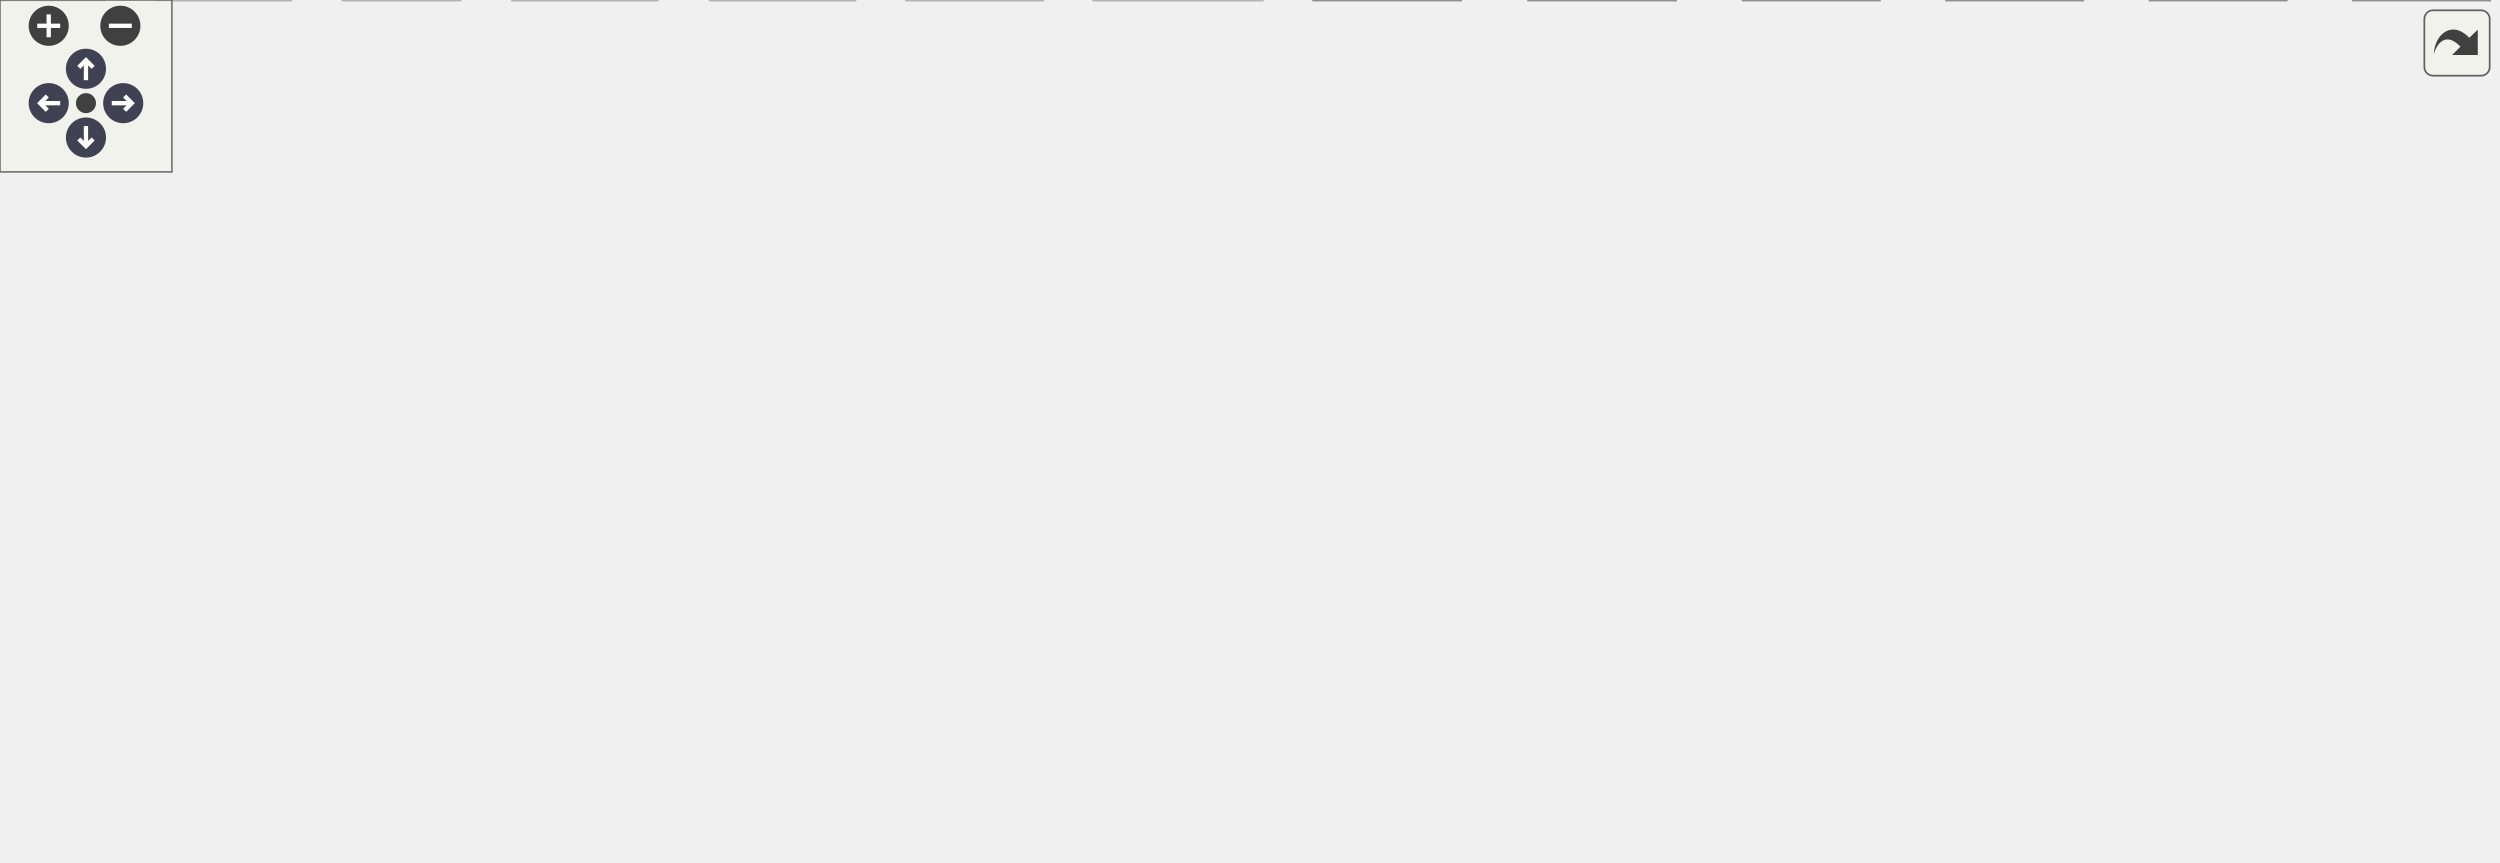
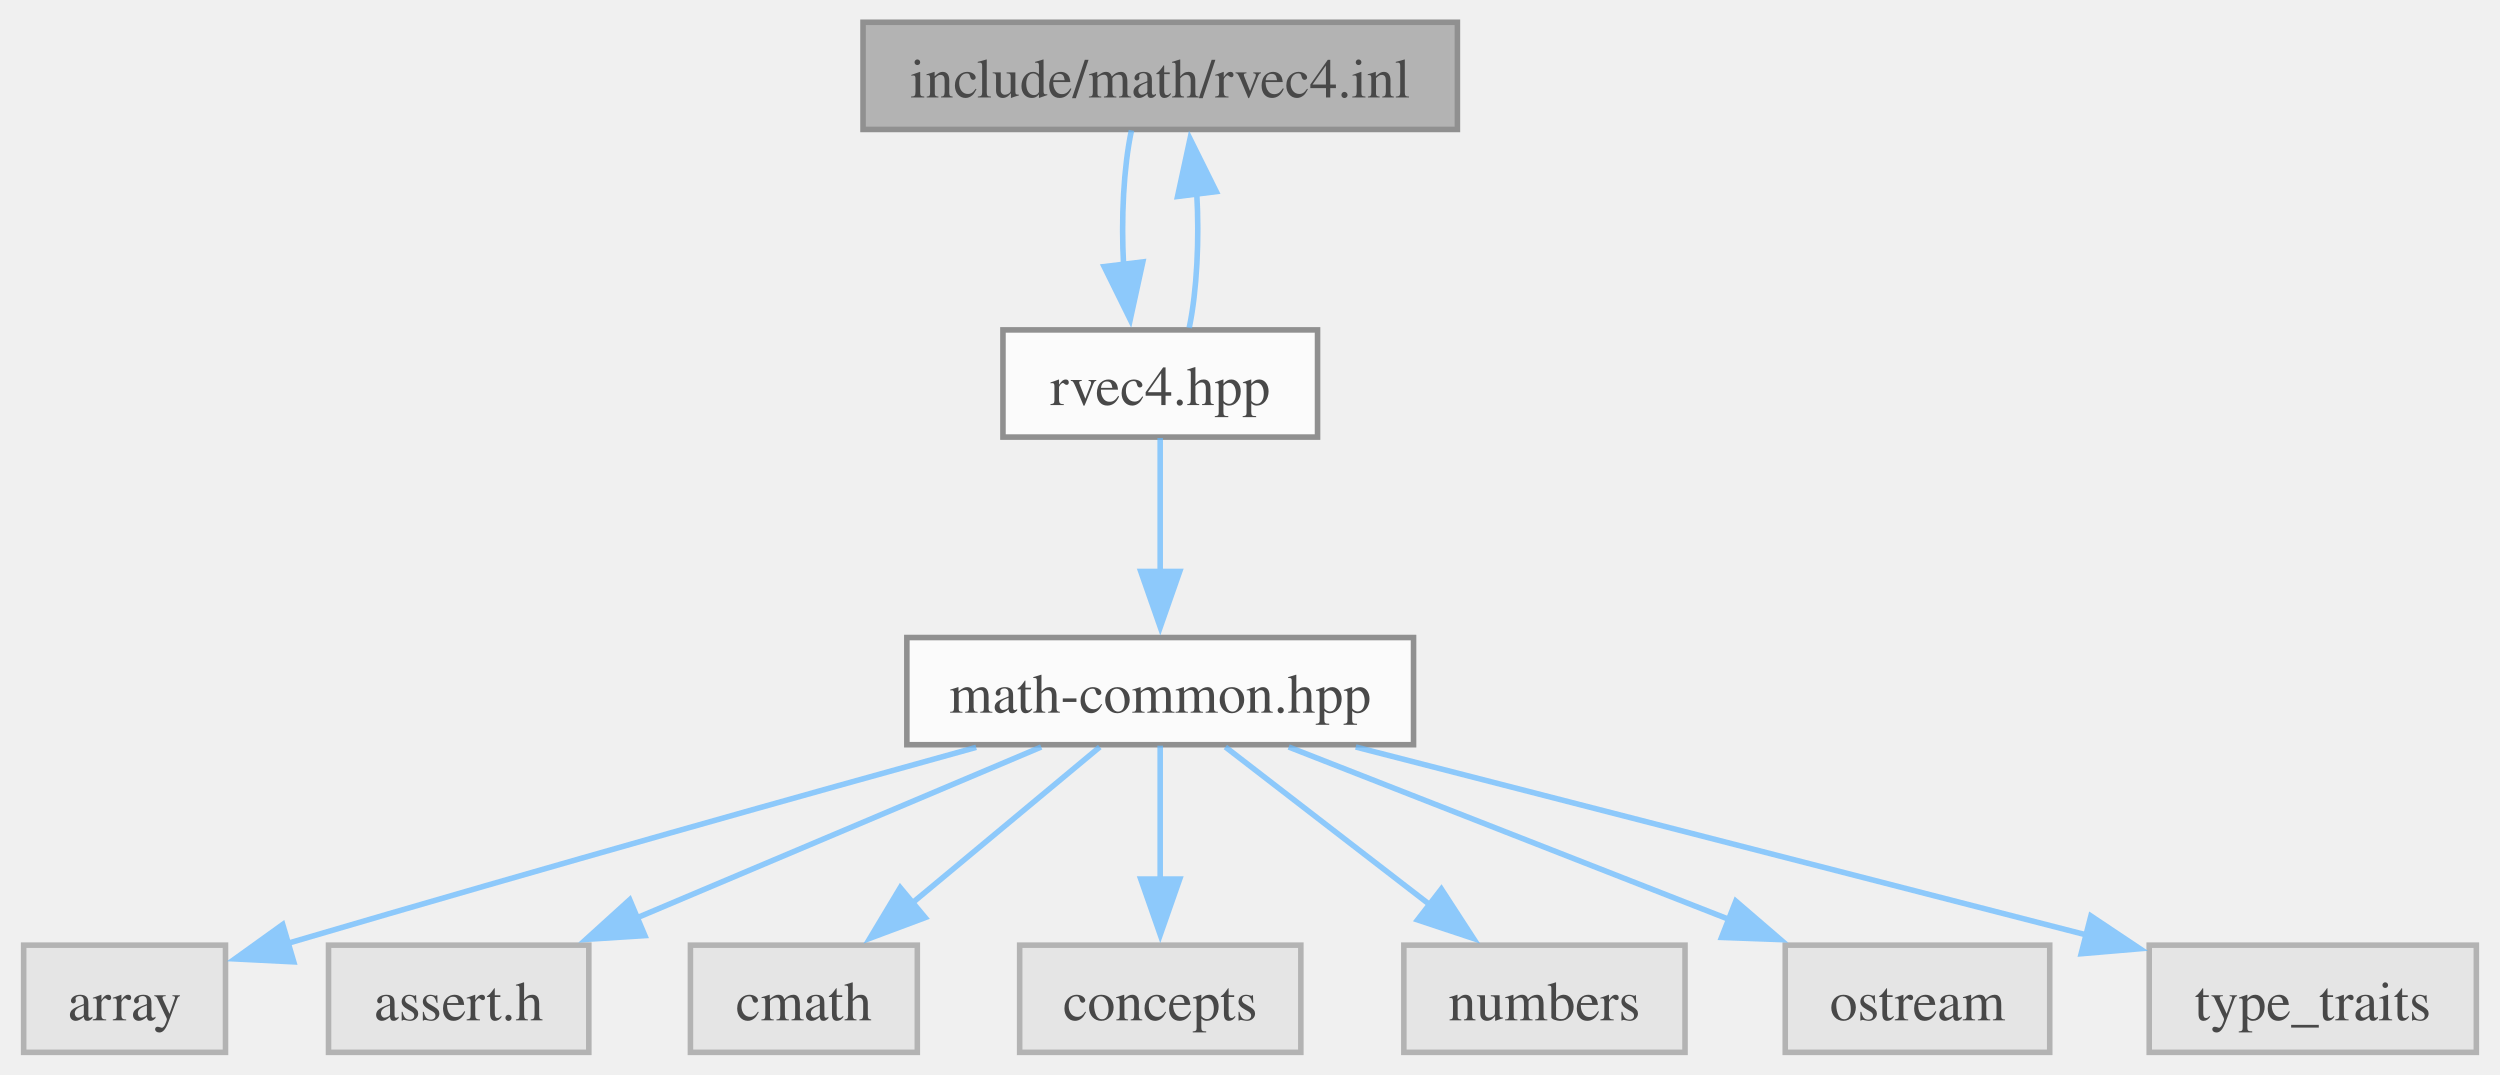
- <svg xmlns="http://www.w3.org/2000/svg" xmlns:xlink="http://www.w3.org/1999/xlink" id="main" version="1.1" xml:space="preserve">
-   <style type="text/css">
+ <svg xmlns="http://www.w3.org/2000/svg" xmlns:xlink="http://www.w3.org/1999/xlink" width="449pt" height="193pt" viewBox="0.00 0.00 448.50 193.00">
+   <svg id="main" version="1.1" xml:space="preserve">
+     <style type="text/css">
.node, .edge {opacity: 0.7;}
.node.selected, .edge.selected {opacity: 1;}
.edge:hover path { stroke: red; }
.edge:hover polygon { stroke: red; fill: red; }
</style>
-   <defs>
-     <circle id="rim" cx="0" cy="0" r="7" />
-     <circle id="rim2" cx="0" cy="0" r="3.5" />
-     <g id="zoomPlus">
-       <use xlink:href="#rim" fill="#404040">
-         <set attributeName="fill" to="#808080" begin="zoomplus.mouseover" end="zoomplus.mouseout" />
-       </use>
-       <path d="M-4,0h8M0,-4v8" fill="none" stroke="white" stroke-width="1.5" pointer-events="none" />
-     </g>
-     <g id="zoomMin">
-       <use xlink:href="#rim" fill="#404040">
-         <set attributeName="fill" to="#808080" begin="zoomminus.mouseover" end="zoomminus.mouseout" />
-       </use>
-       <path d="M-4,0h8" fill="none" stroke="white" stroke-width="1.5" pointer-events="none" />
-     </g>
-     <g id="arrowUp" transform="translate(30 24)">
-       <use xlink:href="#rim" />
-       <path pointer-events="none" fill="none" stroke="white" stroke-width="1.5" d="M0,-3.0v7 M-2.5,-0.5L0,-3.0L2.5,-0.5" />
-     </g>
-     <g id="arrowRight" transform="rotate(90) translate(36 -43)">
-       <use xlink:href="#rim" />
-       <path pointer-events="none" fill="none" stroke="white" stroke-width="1.5" d="M0,-3.0v7 M-2.5,-0.5L0,-3.0L2.5,-0.5" />
-     </g>
-     <g id="arrowDown" transform="rotate(180) translate(-30 -48)">
-       <use xlink:href="#rim" />
-       <path pointer-events="none" fill="none" stroke="white" stroke-width="1.5" d="M0,-3.0v7 M-2.5,-0.5L0,-3.0L2.5,-0.5" />
-     </g>
-     <g id="arrowLeft" transform="rotate(270) translate(-36 17)">
-       <use xlink:href="#rim" />
-       <path pointer-events="none" fill="none" stroke="white" stroke-width="1.5" d="M0,-3.0v7 M-2.5,-0.5L0,-3.0L2.5,-0.5" />
-     </g>
-     <g id="resetDef">
-       <use xlink:href="#rim2" fill="#404040">
-         <set attributeName="fill" to="#808080" begin="reset.mouseover" end="reset.mouseout" />
-       </use>
-     </g>
-   </defs>
-   <svg id="graph" class="graph">
-     <g id="viewport">
-       <g id="Node000001" class="node">
-         <g id="a_Node000001">
-           <a xlink:title=" ">
-             <polygon fill="#999999" stroke="#666666" points="685.5,-240.25 578.75,-240.25 578.75,-221 685.5,-221 685.5,-240.25" />
-             <text text-anchor="middle" x="632.12" y="-226.75" font-family="Times,serif" font-size="10.00">include/math/rvec4.inl</text>
-           </a>
+     <svg id="graph" class="graph">
+       <g id="graph0" class="graph" transform="scale(1 1) rotate(0) translate(4 189)">
+         <g id="Node000001" class="node">
+           <g id="a_Node000001">
+             <a xlink:title=" ">
+               <polygon fill="#999999" stroke="#666666" points="257.5,-185 150.75,-185 150.75,-165.75 257.5,-165.75 257.5,-185" />
+               <text text-anchor="middle" x="204.12" y="-171.5" font-family="Times,serif" font-size="10.00">include/math/rvec4.inl</text>
+             </a>
+           </g>
+         </g>
+         <g id="Node000002" class="node">
+           <g id="a_Node000002">
+             <a xlink:href="../../d2/d88/rvec4_8hpp.html" target="_top" xlink:title="Defines a 4-dimensional reference vector struct.">
+               <polygon fill="white" stroke="#666666" points="232.38,-129.75 175.88,-129.75 175.88,-110.5 232.38,-110.5 232.38,-129.75" />
+               <text text-anchor="middle" x="204.12" y="-116.25" font-family="Times,serif" font-size="10.00">rvec4.hpp</text>
+             </a>
+           </g>
+         </g>
+         <g id="edge1_Node000001_Node000002" class="edge">
+           <g id="a_edge1_Node000001_Node000002">
+             <a xlink:title=" ">
+               <path fill="none" stroke="#63b8ff" d="M198.96,-165.58C197.55,-158.99 197.08,-149.71 197.55,-141.32" />
+               <polygon fill="#63b8ff" stroke="#63b8ff" points="201,-141.96 198.74,-131.61 194.05,-141.12 201,-141.96" />
+             </a>
+           </g>
+         </g>
+         <g id="edge10_Node000002_Node000001" class="edge">
+           <g id="a_edge10_Node000002_Node000001">
+             <a xlink:title=" ">
+               <path fill="none" stroke="#63b8ff" d="M209.33,-130.11C210.72,-136.75 211.17,-146.05 210.68,-154.42" />
+               <polygon fill="#63b8ff" stroke="#63b8ff" points="207.24,-153.72 209.48,-164.08 214.19,-154.59 207.24,-153.72" />
+             </a>
+           </g>
+         </g>
+         <g id="Node000003" class="node">
+           <g id="a_Node000003">
+             <a xlink:href="../../d8/d24/math-common_8hpp.html" target="_top" xlink:title=" ">
+               <polygon fill="white" stroke="#666666" points="249.62,-74.5 158.62,-74.5 158.62,-55.25 249.62,-55.25 249.62,-74.5" />
+               <text text-anchor="middle" x="204.12" y="-61" font-family="Times,serif" font-size="10.00">math-common.hpp</text>
+             </a>
+           </g>
+         </g>
+         <g id="edge2_Node000002_Node000003" class="edge">
+           <g id="a_edge2_Node000002_Node000003">
+             <a xlink:title=" ">
+               <path fill="none" stroke="#63b8ff" d="M204.12,-110.33C204.12,-103.82 204.12,-94.67 204.12,-86.37" />
+               <polygon fill="#63b8ff" stroke="#63b8ff" points="207.63,-86.37 204.13,-76.37 200.63,-86.37 207.63,-86.37" />
+             </a>
+           </g>
+         </g>
+         <g id="Node000004" class="node">
+           <g id="a_Node000004">
+             <a xlink:title=" ">
+               <polygon fill="#e0e0e0" stroke="#999999" points="36.25,-19.25 0,-19.25 0,0 36.25,0 36.25,-19.25" />
+               <text text-anchor="middle" x="18.12" y="-5.75" font-family="Times,serif" font-size="10.00">array</text>
+             </a>
+           </g>
+         </g>
+         <g id="edge3_Node000003_Node000004" class="edge">
+           <g id="a_edge3_Node000003_Node000004">
+             <a xlink:title=" ">
+               <path fill="none" stroke="#63b8ff" d="M171.07,-54.78C141.25,-46.53 95.92,-33.84 47.24,-19.52" />
+               <polygon fill="#63b8ff" stroke="#63b8ff" points="48.51,-16.25 37.93,-16.78 46.53,-22.96 48.51,-16.25" />
+             </a>
+           </g>
+         </g>
+         <g id="Node000005" class="node">
+           <g id="a_Node000005">
+             <a xlink:title=" ">
+               <polygon fill="#e0e0e0" stroke="#999999" points="101.5,-19.25 54.75,-19.25 54.75,0 101.5,0 101.5,-19.25" />
+               <text text-anchor="middle" x="78.12" y="-5.75" font-family="Times,serif" font-size="10.00">assert.h</text>
+             </a>
+           </g>
+         </g>
+         <g id="edge4_Node000003_Node000005" class="edge">
+           <g id="a_edge4_Node000003_Node000005">
+             <a xlink:title=" ">
+               <path fill="none" stroke="#63b8ff" d="M182.75,-54.84C162.84,-46.43 132.89,-33.77 110.12,-24.15" />
+               <polygon fill="#63b8ff" stroke="#63b8ff" points="111.57,-20.96 101,-20.29 108.85,-27.41 111.57,-20.96" />
+             </a>
+           </g>
+         </g>
+         <g id="Node000006" class="node">
+           <g id="a_Node000006">
+             <a xlink:title=" ">
+               <polygon fill="#e0e0e0" stroke="#999999" points="160.5,-19.25 119.75,-19.25 119.75,0 160.5,0 160.5,-19.25" />
+               <text text-anchor="middle" x="140.12" y="-5.75" font-family="Times,serif" font-size="10.00">cmath</text>
+             </a>
+           </g>
+         </g>
+         <g id="edge5_Node000003_Node000006" class="edge">
+           <g id="a_edge5_Node000003_Node000006">
+             <a xlink:title=" ">
+               <path fill="none" stroke="#63b8ff" d="M193.27,-54.84C184.02,-47.15 170.5,-35.9 159.42,-26.68" />
+               <polygon fill="#63b8ff" stroke="#63b8ff" points="161.91,-24.2 151.98,-20.49 157.43,-29.58 161.91,-24.2" />
+             </a>
+           </g>
+         </g>
+         <g id="Node000007" class="node">
+           <g id="a_Node000007">
+             <a xlink:title=" ">
+               <polygon fill="#e0e0e0" stroke="#999999" points="229.38,-19.25 178.88,-19.25 178.88,0 229.38,0 229.38,-19.25" />
+               <text text-anchor="middle" x="204.12" y="-5.75" font-family="Times,serif" font-size="10.00">concepts</text>
+             </a>
+           </g>
+         </g>
+         <g id="edge6_Node000003_Node000007" class="edge">
+           <g id="a_edge6_Node000003_Node000007">
+             <a xlink:title=" ">
+               <path fill="none" stroke="#63b8ff" d="M204.12,-55.08C204.12,-48.57 204.12,-39.42 204.12,-31.12" />
+               <polygon fill="#63b8ff" stroke="#63b8ff" points="207.63,-31.12 204.13,-21.12 200.63,-31.12 207.63,-31.12" />
+             </a>
+           </g>
+         </g>
+         <g id="Node000008" class="node">
+           <g id="a_Node000008">
+             <a xlink:title=" ">
+               <polygon fill="#e0e0e0" stroke="#999999" points="298.38,-19.25 247.88,-19.25 247.88,0 298.38,0 298.38,-19.25" />
+               <text text-anchor="middle" x="273.12" y="-5.75" font-family="Times,serif" font-size="10.00">numbers</text>
+             </a>
+           </g>
+         </g>
+         <g id="edge7_Node000003_Node000008" class="edge">
+           <g id="a_edge7_Node000003_Node000008">
+             <a xlink:title=" ">
+               <path fill="none" stroke="#63b8ff" d="M215.83,-54.84C225.9,-47.07 240.67,-35.67 252.69,-26.4" />
+               <polygon fill="#63b8ff" stroke="#63b8ff" points="254.62,-29.33 260.39,-20.45 250.34,-23.79 254.62,-29.33" />
+             </a>
+           </g>
+         </g>
+         <g id="Node000009" class="node">
+           <g id="a_Node000009">
+             <a xlink:title=" ">
+               <polygon fill="#e0e0e0" stroke="#999999" points="363.88,-19.25 316.38,-19.25 316.38,0 363.88,0 363.88,-19.25" />
+               <text text-anchor="middle" x="340.12" y="-5.75" font-family="Times,serif" font-size="10.00">ostream</text>
+             </a>
+           </g>
+         </g>
+         <g id="edge8_Node000003_Node000009" class="edge">
+           <g id="a_edge8_Node000003_Node000009">
+             <a xlink:title=" ">
+               <path fill="none" stroke="#63b8ff" d="M227.2,-54.84C248.88,-46.35 281.61,-33.54 306.25,-23.89" />
+               <polygon fill="#63b8ff" stroke="#63b8ff" points="307.5,-27.16 315.53,-20.25 304.94,-20.64 307.5,-27.16" />
+             </a>
+           </g>
+         </g>
+         <g id="Node000010" class="node">
+           <g id="a_Node000010">
+             <a xlink:title=" ">
+               <polygon fill="#e0e0e0" stroke="#999999" points="440.5,-19.25 381.75,-19.25 381.75,0 440.5,0 440.5,-19.25" />
+               <text text-anchor="middle" x="411.12" y="-5.75" font-family="Times,serif" font-size="10.00">type_traits</text>
+             </a>
+           </g>
+         </g>
+         <g id="edge9_Node000003_Node000010" class="edge">
+           <g id="a_edge9_Node000003_Node000010">
+             <a xlink:title=" ">
+               <path fill="none" stroke="#63b8ff" d="M239.24,-54.84C275.67,-45.47 332.56,-30.84 370.8,-21" />
+               <polygon fill="#63b8ff" stroke="#63b8ff" points="371.27,-24.49 380.08,-18.61 369.53,-17.71 371.27,-24.49" />
+             </a>
+           </g>
        </g>
      </g>
-       <g id="Node000002" class="node">
-         <g id="a_Node000002">
-           <a xlink:href="../../d2/d88/rvec4_8hpp.html" target="_top" xlink:title="Defines a 4-dimensional reference vector struct.">
-             <polygon fill="white" stroke="#666666" points="660.38,-185 603.88,-185 603.88,-165.75 660.38,-165.75 660.38,-185" />
-             <text text-anchor="middle" x="632.12" y="-171.5" font-family="Times,serif" font-size="10.00">rvec4.hpp</text>
-           </a>
-         </g>
-       </g>
-       <g id="edge1_Node000001_Node000002" class="edge">
-         <g id="a_edge1_Node000001_Node000002">
-           <a xlink:title=" ">
-             <path fill="none" stroke="#63b8ff" d="M626.96,-220.83C625.55,-214.24 625.08,-204.96 625.55,-196.57" />
-             <polygon fill="#63b8ff" stroke="#63b8ff" points="629,-197.21 626.74,-186.86 622.05,-196.37 629,-197.21" />
-           </a>
-         </g>
-       </g>
-       <g id="edge36_Node000002_Node000001" class="edge">
-         <g id="a_edge36_Node000002_Node000001">
-           <a xlink:title=" ">
-             <path fill="none" stroke="#63b8ff" d="M637.33,-185.36C638.72,-192 639.17,-201.3 638.68,-209.67" />
-             <polygon fill="#63b8ff" stroke="#63b8ff" points="635.24,-208.97 637.48,-219.33 642.19,-209.84 635.24,-208.97" />
-           </a>
-         </g>
-       </g>
-       <g id="Node000003" class="node">
-         <g id="a_Node000003">
-           <a xlink:href="../../d7/d7c/vec_8hpp.html" target="_top" xlink:title=" ">
-             <polygon fill="white" stroke="#666666" points="655.88,-129.75 608.38,-129.75 608.38,-110.5 655.88,-110.5 655.88,-129.75" />
-             <text text-anchor="middle" x="632.12" y="-116.25" font-family="Times,serif" font-size="10.00">vec.hpp</text>
-           </a>
-         </g>
-       </g>
-       <g id="edge2_Node000002_Node000003" class="edge">
-         <g id="a_edge2_Node000002_Node000003">
-           <a xlink:title=" ">
-             <path fill="none" stroke="#63b8ff" d="M626.96,-165.58C625.55,-158.99 625.08,-149.71 625.55,-141.32" />
-             <polygon fill="#63b8ff" stroke="#63b8ff" points="629,-141.96 626.74,-131.61 622.05,-141.12 629,-141.96" />
-           </a>
-         </g>
-       </g>
-       <g id="edge19_Node000003_Node000002" class="edge">
-         <g id="a_edge19_Node000003_Node000002">
-           <a xlink:title=" ">
-             <path fill="none" stroke="#63b8ff" d="M637.33,-130.11C638.72,-136.75 639.17,-146.05 638.68,-154.42" />
-             <polygon fill="#63b8ff" stroke="#63b8ff" points="635.24,-153.72 637.48,-164.08 642.19,-154.59 635.24,-153.72" />
-           </a>
-         </g>
-       </g>
-       <g id="Node000004" class="node">
-         <g id="a_Node000004">
-           <a xlink:href="../../d8/d24/math-common_8hpp.html" target="_top" xlink:title=" ">
-             <polygon fill="white" stroke="#666666" points="284.62,-74.5 193.62,-74.5 193.62,-55.25 284.62,-55.25 284.62,-74.5" />
-             <text text-anchor="middle" x="239.12" y="-61" font-family="Times,serif" font-size="10.00">math-common.hpp</text>
-           </a>
-         </g>
-       </g>
-       <g id="edge3_Node000003_Node000004" class="edge">
-         <g id="a_edge3_Node000003_Node000004">
-           <a xlink:title=" ">
-             <path fill="none" stroke="#63b8ff" d="M608.13,-115.87C546.97,-107.59 383.88,-85.49 296.42,-73.64" />
-             <polygon fill="#63b8ff" stroke="#63b8ff" points="296.99,-70.18 286.61,-72.31 296.05,-77.12 296.99,-70.18" />
-           </a>
-         </g>
-       </g>
-       <g id="Node000012" class="node">
-         <g id="a_Node000012">
-           <a xlink:href="../../d4/d44/rvec2_8hpp.html" target="_top" xlink:title="Definitions for the rvec&lt;2, T&gt; specialized template representing 2D vectors with reference-like seman...">
-             <polygon fill="white" stroke="#666666" points="512.38,-74.5 455.88,-74.5 455.88,-55.25 512.38,-55.25 512.38,-74.5" />
-             <text text-anchor="middle" x="484.12" y="-61" font-family="Times,serif" font-size="10.00">rvec2.hpp</text>
-           </a>
-         </g>
-       </g>
-       <g id="edge11_Node000003_Node000012" class="edge">
-         <g id="a_edge11_Node000003_Node000012">
-           <a xlink:title=" ">
-             <path fill="none" stroke="#63b8ff" d="M608.05,-112.16C582.56,-103.79 542.59,-89.55 514.88,-79.07" />
-             <polygon fill="#63b8ff" stroke="#63b8ff" points="516.2,-75.83 505.61,-75.52 513.69,-82.36 516.2,-75.83" />
-           </a>
-         </g>
-       </g>
-       <g id="Node000014" class="node">
-         <g id="a_Node000014">
-           <a xlink:href="../../d9/dc3/rvec3_8hpp.html" target="_top" xlink:title="Provides the implementation of a 3D reference vector.">
-             <polygon fill="white" stroke="#666666" points="587.38,-74.5 530.88,-74.5 530.88,-55.25 587.38,-55.25 587.38,-74.5" />
-             <text text-anchor="middle" x="559.12" y="-61" font-family="Times,serif" font-size="10.00">rvec3.hpp</text>
-           </a>
-         </g>
-       </g>
-       <g id="edge15_Node000003_Node000014" class="edge">
-         <g id="a_edge15_Node000003_Node000014">
-           <a xlink:title=" ">
-             <path fill="none" stroke="#63b8ff" d="M614.52,-110.09C602.37,-102.4 586.61,-91.15 574.88,-81.93" />
-             <polygon fill="#63b8ff" stroke="#63b8ff" points="577.26,-79.36 567.31,-75.73 572.83,-84.77 577.26,-79.36" />
-           </a>
-         </g>
-       </g>
-       <g id="Node000016" class="node">
-         <g id="a_Node000016">
-           <a xlink:href="../../dd/d91/vec2_8hpp.html" target="_top" xlink:title="Defines a 2D vector and provides its operations.">
-             <polygon fill="white" stroke="#666666" points="658.5,-74.5 605.75,-74.5 605.75,-55.25 658.5,-55.25 658.5,-74.5" />
-             <text text-anchor="middle" x="632.12" y="-61" font-family="Times,serif" font-size="10.00">vec2.hpp</text>
-           </a>
-         </g>
-       </g>
-       <g id="edge20_Node000003_Node000016" class="edge">
-         <g id="a_edge20_Node000003_Node000016">
-           <a xlink:title=" ">
-             <path fill="none" stroke="#63b8ff" d="M626.96,-110.33C625.55,-103.74 625.08,-94.46 625.55,-86.07" />
-             <polygon fill="#63b8ff" stroke="#63b8ff" points="629,-86.71 626.74,-76.36 622.05,-85.87 629,-86.71" />
-           </a>
-         </g>
-       </g>
-       <g id="Node000018" class="node">
-         <g id="a_Node000018">
-           <a xlink:href="../../d9/dcd/vec3_8hpp.html" target="_top" xlink:title="Header file for the 3D vector definition.">
-             <polygon fill="white" stroke="#666666" points="729.5,-74.5 676.75,-74.5 676.75,-55.25 729.5,-55.25 729.5,-74.5" />
-             <text text-anchor="middle" x="703.12" y="-61" font-family="Times,serif" font-size="10.00">vec3.hpp</text>
-           </a>
-         </g>
-       </g>
-       <g id="edge24_Node000003_Node000018" class="edge">
-         <g id="a_edge24_Node000003_Node000018">
-           <a xlink:title=" ">
-             <path fill="none" stroke="#63b8ff" d="M638.95,-110.09C647.82,-102.21 662.96,-90.61 676.41,-81.27" />
-             <polygon fill="#63b8ff" stroke="#63b8ff" points="678.2,-84.29 684.54,-75.8 674.29,-78.48 678.2,-84.29" />
-           </a>
-         </g>
-       </g>
-       <g id="Node000020" class="node">
-         <g id="a_Node000020">
-           <a xlink:href="../../dd/dc5/vec4_8hpp.html" target="_top" xlink:title="Contains the definition of the vec&lt;4, T&gt; structure.">
-             <polygon fill="white" stroke="#666666" points="800.5,-74.5 747.75,-74.5 747.75,-55.25 800.5,-55.25 800.5,-74.5" />
-             <text text-anchor="middle" x="774.12" y="-61" font-family="Times,serif" font-size="10.00">vec4.hpp</text>
-           </a>
-         </g>
-       </g>
-       <g id="edge28_Node000003_Node000020" class="edge">
-         <g id="a_edge28_Node000003_Node000020">
-           <a xlink:title=" ">
-             <path fill="none" stroke="#63b8ff" d="M651,-110.09C672.92,-101.17 709.25,-87.49 736.86,-77.7" />
-             <polygon fill="#63b8ff" stroke="#63b8ff" points="738,-81.01 746.29,-74.41 735.69,-74.4 738,-81.01" />
-           </a>
-         </g>
-       </g>
-       <g id="Node000022" class="node">
-         <g id="a_Node000022">
-           <a xlink:href="../../d4/d02/vecn_8hpp.html" target="_top" xlink:title="Contains the definition of the generic vec&lt;L, T&gt; structure.">
-             <polygon fill="white" stroke="#666666" points="871.5,-74.5 818.75,-74.5 818.75,-55.25 871.5,-55.25 871.5,-74.5" />
-             <text text-anchor="middle" x="845.12" y="-61" font-family="Times,serif" font-size="10.00">vecn.hpp</text>
-           </a>
-         </g>
-       </g>
-       <g id="edge32_Node000003_Node000022" class="edge">
-         <g id="a_edge32_Node000003_Node000022">
-           <a xlink:title=" ">
-             <path fill="none" stroke="#63b8ff" d="M656.06,-111.94C692.93,-102.09 763.49,-84.43 807.29,-74.08" />
-             <polygon fill="#63b8ff" stroke="#63b8ff" points="807.93,-77.52 816.87,-71.83 806.33,-70.7 807.93,-77.52" />
-           </a>
-         </g>
-       </g>
-       <g id="Node000005" class="node">
-         <g id="a_Node000005">
-           <a xlink:title=" ">
-             <polygon fill="#e0e0e0" stroke="#999999" points="36.25,-19.25 0,-19.25 0,0 36.25,0 36.25,-19.25" />
-             <text text-anchor="middle" x="18.12" y="-5.75" font-family="Times,serif" font-size="10.00">array</text>
-           </a>
-         </g>
-       </g>
-       <g id="edge4_Node000004_Node000005" class="edge">
-         <g id="a_edge4_Node000004_Node000005">
-           <a xlink:title=" ">
-             <path fill="none" stroke="#63b8ff" d="M195.98,-54.83C159.1,-46.88 104.39,-34.62 47.72,-19.52" />
-             <polygon fill="#63b8ff" stroke="#63b8ff" points="48.77,-16.18 38.21,-16.96 46.96,-22.94 48.77,-16.18" />
-           </a>
-         </g>
-       </g>
-       <g id="Node000006" class="node">
-         <g id="a_Node000006">
-           <a xlink:title=" ">
-             <polygon fill="#e0e0e0" stroke="#999999" points="101.5,-19.25 54.75,-19.25 54.75,0 101.5,0 101.5,-19.25" />
-             <text text-anchor="middle" x="78.12" y="-5.75" font-family="Times,serif" font-size="10.00">assert.h</text>
-           </a>
-         </g>
-       </g>
-       <g id="edge5_Node000004_Node000006" class="edge">
-         <g id="a_edge5_Node000004_Node000006">
-           <a xlink:title=" ">
-             <path fill="none" stroke="#63b8ff" d="M211.81,-54.84C184.45,-45.79 142.24,-31.83 112.58,-22.02" />
-             <polygon fill="#63b8ff" stroke="#63b8ff" points="113.92,-18.78 103.33,-18.96 111.72,-25.42 113.92,-18.78" />
-           </a>
-         </g>
-       </g>
-       <g id="Node000007" class="node">
-         <g id="a_Node000007">
-           <a xlink:title=" ">
-             <polygon fill="#e0e0e0" stroke="#999999" points="160.5,-19.25 119.75,-19.25 119.75,0 160.5,0 160.5,-19.25" />
-             <text text-anchor="middle" x="140.12" y="-5.75" font-family="Times,serif" font-size="10.00">cmath</text>
-           </a>
-         </g>
-       </g>
-       <g id="edge6_Node000004_Node000007" class="edge">
-         <g id="a_edge6_Node000004_Node000007">
-           <a xlink:title=" ">
-             <path fill="none" stroke="#63b8ff" d="M222.33,-54.84C207.11,-46.66 184.43,-34.46 166.74,-24.94" />
-             <polygon fill="#63b8ff" stroke="#63b8ff" points="168.8,-22.07 158.33,-20.42 165.48,-28.24 168.8,-22.07" />
-           </a>
-         </g>
-       </g>
-       <g id="Node000008" class="node">
-         <g id="a_Node000008">
-           <a xlink:title=" ">
-             <polygon fill="#e0e0e0" stroke="#999999" points="229.38,-19.25 178.88,-19.25 178.88,0 229.38,0 229.38,-19.25" />
-             <text text-anchor="middle" x="204.12" y="-5.75" font-family="Times,serif" font-size="10.00">concepts</text>
-           </a>
-         </g>
-       </g>
-       <g id="edge7_Node000004_Node000008" class="edge">
-         <g id="a_edge7_Node000004_Node000008">
-           <a xlink:title=" ">
-             <path fill="none" stroke="#63b8ff" d="M233.35,-55.08C228.71,-48.03 222.05,-37.9 216.26,-29.08" />
-             <polygon fill="#63b8ff" stroke="#63b8ff" points="219.28,-27.31 210.86,-20.87 213.43,-31.15 219.28,-27.31" />
-           </a>
-         </g>
-       </g>
-       <g id="Node000009" class="node">
-         <g id="a_Node000009">
-           <a xlink:title=" ">
-             <polygon fill="#e0e0e0" stroke="#999999" points="298.38,-19.25 247.88,-19.25 247.88,0 298.38,0 298.38,-19.25" />
-             <text text-anchor="middle" x="273.12" y="-5.75" font-family="Times,serif" font-size="10.00">numbers</text>
-           </a>
-         </g>
-       </g>
-       <g id="edge8_Node000004_Node000009" class="edge">
-         <g id="a_edge8_Node000004_Node000009">
-           <a xlink:title=" ">
-             <path fill="none" stroke="#63b8ff" d="M244.74,-55.08C249.24,-48.03 255.71,-37.9 261.34,-29.08" />
-             <polygon fill="#63b8ff" stroke="#63b8ff" points="264.14,-31.2 266.57,-20.88 258.24,-27.43 264.14,-31.2" />
-           </a>
-         </g>
-       </g>
-       <g id="Node000010" class="node">
-         <g id="a_Node000010">
-           <a xlink:title=" ">
-             <polygon fill="#e0e0e0" stroke="#999999" points="363.88,-19.25 316.38,-19.25 316.38,0 363.88,0 363.88,-19.25" />
-             <text text-anchor="middle" x="340.12" y="-5.75" font-family="Times,serif" font-size="10.00">ostream</text>
-           </a>
-         </g>
-       </g>
-       <g id="edge9_Node000004_Node000010" class="edge">
-         <g id="a_edge9_Node000004_Node000010">
-           <a xlink:title=" ">
-             <path fill="none" stroke="#63b8ff" d="M256.26,-54.84C271.78,-46.66 294.93,-34.46 312.97,-24.94" />
-             <polygon fill="#63b8ff" stroke="#63b8ff" points="314.36,-28.17 321.57,-20.41 311.09,-21.98 314.36,-28.17" />
-           </a>
-         </g>
-       </g>
-       <g id="Node000011" class="node">
-         <g id="a_Node000011">
-           <a xlink:title=" ">
-             <polygon fill="#e0e0e0" stroke="#999999" points="440.5,-19.25 381.75,-19.25 381.75,0 440.5,0 440.5,-19.25" />
-             <text text-anchor="middle" x="411.12" y="-5.75" font-family="Times,serif" font-size="10.00">type_traits</text>
-           </a>
-         </g>
-       </g>
-       <g id="edge10_Node000004_Node000011" class="edge">
-         <g id="a_edge10_Node000004_Node000011">
-           <a xlink:title=" ">
-             <path fill="none" stroke="#63b8ff" d="M268.3,-54.84C296.6,-46.08 339.74,-32.73 371.21,-22.98" />
-             <polygon fill="#63b8ff" stroke="#63b8ff" points="371.84,-26.45 380.36,-20.15 369.77,-19.76 371.84,-26.45" />
-           </a>
-         </g>
-       </g>
-       <g id="edge12_Node000012_Node000003" class="edge">
-         <g id="a_edge12_Node000012_Node000003">
-           <a xlink:title=" ">
-             <path fill="none" stroke="#63b8ff" d="M512.74,-74.34C538.38,-82.88 575.64,-96.19 601.78,-106.08" />
-             <polygon fill="#63b8ff" stroke="#63b8ff" points="600.23,-109.24 610.82,-109.55 602.74,-102.7 600.23,-109.24" />
-           </a>
-         </g>
-       </g>
-       <g id="Node000013" class="node">
-         <g id="a_Node000013">
-           <a xlink:href="../../dd/d72/rvec2_8inl.html" target="_top" xlink:title=" ">
-             <polygon fill="white" stroke="#666666" points="509.75,-19.25 458.5,-19.25 458.5,0 509.75,0 509.75,-19.25" />
-             <text text-anchor="middle" x="484.12" y="-5.75" font-family="Times,serif" font-size="10.00">rvec2.inl</text>
-           </a>
-         </g>
-       </g>
-       <g id="edge13_Node000012_Node000013" class="edge">
-         <g id="a_edge13_Node000012_Node000013">
-           <a xlink:title=" ">
-             <path fill="none" stroke="#63b8ff" d="M478.96,-55.08C477.55,-48.49 477.08,-39.21 477.55,-30.82" />
-             <polygon fill="#63b8ff" stroke="#63b8ff" points="481,-31.46 478.74,-21.11 474.05,-30.62 481,-31.46" />
-           </a>
-         </g>
-       </g>
-       <g id="edge14_Node000013_Node000012" class="edge">
-         <g id="a_edge14_Node000013_Node000012">
-           <a xlink:title=" ">
-             <path fill="none" stroke="#63b8ff" d="M489.33,-19.61C490.72,-26.25 491.17,-35.55 490.68,-43.92" />
-             <polygon fill="#63b8ff" stroke="#63b8ff" points="487.24,-43.22 489.48,-53.58 494.19,-44.09 487.24,-43.22" />
-           </a>
-         </g>
-       </g>
-       <g id="edge16_Node000014_Node000003" class="edge">
-         <g id="a_edge16_Node000014_Node000003">
-           <a xlink:title=" ">
-             <path fill="none" stroke="#63b8ff" d="M576.8,-74.95C588.89,-82.62 604.54,-93.78 616.23,-102.96" />
-             <polygon fill="#63b8ff" stroke="#63b8ff" points="613.83,-105.52 623.79,-109.13 618.26,-100.1 613.83,-105.52" />
-           </a>
-         </g>
-       </g>
-       <g id="Node000015" class="node">
-         <g id="a_Node000015">
-           <a xlink:href="../../d7/d70/rvec3_8inl.html" target="_top" xlink:title=" ">
-             <polygon fill="white" stroke="#666666" points="584.75,-19.25 533.5,-19.25 533.5,0 584.75,0 584.75,-19.25" />
-             <text text-anchor="middle" x="559.12" y="-5.75" font-family="Times,serif" font-size="10.00">rvec3.inl</text>
-           </a>
-         </g>
-       </g>
-       <g id="edge17_Node000014_Node000015" class="edge">
-         <g id="a_edge17_Node000014_Node000015">
-           <a xlink:title=" ">
-             <path fill="none" stroke="#63b8ff" d="M553.96,-55.08C552.55,-48.49 552.08,-39.21 552.55,-30.82" />
-             <polygon fill="#63b8ff" stroke="#63b8ff" points="556,-31.46 553.74,-21.11 549.05,-30.62 556,-31.46" />
-           </a>
-         </g>
-       </g>
-       <g id="edge18_Node000015_Node000014" class="edge">
-         <g id="a_edge18_Node000015_Node000014">
-           <a xlink:title=" ">
-             <path fill="none" stroke="#63b8ff" d="M564.33,-19.61C565.72,-26.25 566.17,-35.55 565.68,-43.92" />
-             <polygon fill="#63b8ff" stroke="#63b8ff" points="562.24,-43.22 564.48,-53.58 569.19,-44.09 562.24,-43.22" />
-           </a>
-         </g>
-       </g>
-       <g id="edge21_Node000016_Node000003" class="edge">
-         <g id="a_edge21_Node000016_Node000003">
-           <a xlink:title=" ">
-             <path fill="none" stroke="#63b8ff" d="M637.33,-74.86C638.72,-81.5 639.17,-90.8 638.68,-99.17" />
-             <polygon fill="#63b8ff" stroke="#63b8ff" points="635.24,-98.47 637.48,-108.83 642.19,-99.34 635.24,-98.47" />
-           </a>
-         </g>
-       </g>
-       <g id="Node000017" class="node">
-         <g id="a_Node000017">
-           <a xlink:href="../../d2/d56/vec2_8inl.html" target="_top" xlink:title=" ">
-             <polygon fill="white" stroke="#666666" points="655.88,-19.25 608.38,-19.25 608.38,0 655.88,0 655.88,-19.25" />
-             <text text-anchor="middle" x="632.12" y="-5.75" font-family="Times,serif" font-size="10.00">vec2.inl</text>
-           </a>
-         </g>
-       </g>
-       <g id="edge22_Node000016_Node000017" class="edge">
-         <g id="a_edge22_Node000016_Node000017">
-           <a xlink:title=" ">
-             <path fill="none" stroke="#63b8ff" d="M626.96,-55.08C625.55,-48.49 625.08,-39.21 625.55,-30.82" />
-             <polygon fill="#63b8ff" stroke="#63b8ff" points="629,-31.46 626.74,-21.11 622.05,-30.62 629,-31.46" />
-           </a>
-         </g>
-       </g>
-       <g id="edge23_Node000017_Node000016" class="edge">
-         <g id="a_edge23_Node000017_Node000016">
-           <a xlink:title=" ">
-             <path fill="none" stroke="#63b8ff" d="M637.33,-19.61C638.72,-26.25 639.17,-35.55 638.68,-43.92" />
-             <polygon fill="#63b8ff" stroke="#63b8ff" points="635.24,-43.22 637.48,-53.58 642.19,-44.09 635.24,-43.22" />
-           </a>
-         </g>
-       </g>
-       <g id="edge25_Node000018_Node000003" class="edge">
-         <g id="a_edge25_Node000018_Node000003">
-           <a xlink:title=" ">
-             <path fill="none" stroke="#63b8ff" d="M696.45,-74.77C687.6,-82.66 672.35,-94.34 658.82,-103.74" />
-             <polygon fill="#63b8ff" stroke="#63b8ff" points="656.98,-100.76 650.64,-109.25 660.89,-106.57 656.98,-100.76" />
-           </a>
-         </g>
-       </g>
-       <g id="Node000019" class="node">
-         <g id="a_Node000019">
-           <a xlink:href="../../d3/dc9/vec3_8inl.html" target="_top" xlink:title=" ">
-             <polygon fill="white" stroke="#666666" points="726.88,-19.25 679.38,-19.25 679.38,0 726.88,0 726.88,-19.25" />
-             <text text-anchor="middle" x="703.12" y="-5.75" font-family="Times,serif" font-size="10.00">vec3.inl</text>
-           </a>
-         </g>
-       </g>
-       <g id="edge26_Node000018_Node000019" class="edge">
-         <g id="a_edge26_Node000018_Node000019">
-           <a xlink:title=" ">
-             <path fill="none" stroke="#63b8ff" d="M697.96,-55.08C696.55,-48.49 696.08,-39.21 696.55,-30.82" />
-             <polygon fill="#63b8ff" stroke="#63b8ff" points="700,-31.46 697.74,-21.11 693.05,-30.62 700,-31.46" />
-           </a>
-         </g>
-       </g>
-       <g id="edge27_Node000019_Node000018" class="edge">
-         <g id="a_edge27_Node000019_Node000018">
-           <a xlink:title=" ">
-             <path fill="none" stroke="#63b8ff" d="M708.33,-19.61C709.72,-26.25 710.17,-35.55 709.68,-43.92" />
-             <polygon fill="#63b8ff" stroke="#63b8ff" points="706.24,-43.22 708.48,-53.58 713.19,-44.09 706.24,-43.22" />
-           </a>
-         </g>
-       </g>
-       <g id="edge29_Node000020_Node000003" class="edge">
-         <g id="a_edge29_Node000020_Node000003">
-           <a xlink:title=" ">
-             <path fill="none" stroke="#63b8ff" d="M755.28,-74.9C732.61,-84.12 694.51,-98.45 666.58,-108.29" />
-             <polygon fill="#63b8ff" stroke="#63b8ff" points="665.79,-104.86 657.49,-111.45 668.09,-111.47 665.79,-104.86" />
-           </a>
-         </g>
-       </g>
-       <g id="Node000021" class="node">
-         <g id="a_Node000021">
-           <a xlink:href="../../da/d28/vec4_8inl.html" target="_top" xlink:title=" ">
-             <polygon fill="white" stroke="#666666" points="797.88,-19.25 750.38,-19.25 750.38,0 797.88,0 797.88,-19.25" />
-             <text text-anchor="middle" x="774.12" y="-5.75" font-family="Times,serif" font-size="10.00">vec4.inl</text>
-           </a>
-         </g>
-       </g>
-       <g id="edge30_Node000020_Node000021" class="edge">
-         <g id="a_edge30_Node000020_Node000021">
-           <a xlink:title=" ">
-             <path fill="none" stroke="#63b8ff" d="M768.96,-55.08C767.55,-48.49 767.08,-39.21 767.55,-30.82" />
-             <polygon fill="#63b8ff" stroke="#63b8ff" points="771,-31.46 768.74,-21.11 764.05,-30.62 771,-31.46" />
-           </a>
-         </g>
-       </g>
-       <g id="edge31_Node000021_Node000020" class="edge">
-         <g id="a_edge31_Node000021_Node000020">
-           <a xlink:title=" ">
-             <path fill="none" stroke="#63b8ff" d="M779.33,-19.61C780.72,-26.25 781.17,-35.55 780.68,-43.92" />
-             <polygon fill="#63b8ff" stroke="#63b8ff" points="777.24,-43.22 779.48,-53.58 784.19,-44.09 777.24,-43.22" />
-           </a>
-         </g>
-       </g>
-       <g id="edge33_Node000022_Node000003" class="edge">
-         <g id="a_edge33_Node000022_Node000003">
-           <a xlink:title=" ">
-             <path fill="none" stroke="#63b8ff" d="M818.3,-73.83C780,-84 710,-101.49 667.51,-111.5" />
-             <polygon fill="#63b8ff" stroke="#63b8ff" points="666.73,-108.09 657.78,-113.77 668.32,-114.91 666.73,-108.09" />
-           </a>
-         </g>
-       </g>
-       <g id="Node000023" class="node">
-         <g id="a_Node000023">
-           <a xlink:href="../../d6/d8c/vecn_8inl.html" target="_top" xlink:title=" ">
-             <polygon fill="white" stroke="#666666" points="868.88,-19.25 821.38,-19.25 821.38,0 868.88,0 868.88,-19.25" />
-             <text text-anchor="middle" x="845.12" y="-5.75" font-family="Times,serif" font-size="10.00">vecn.inl</text>
-           </a>
-         </g>
-       </g>
-       <g id="edge34_Node000022_Node000023" class="edge">
-         <g id="a_edge34_Node000022_Node000023">
-           <a xlink:title=" ">
-             <path fill="none" stroke="#63b8ff" d="M839.96,-55.08C838.55,-48.49 838.08,-39.21 838.55,-30.82" />
-             <polygon fill="#63b8ff" stroke="#63b8ff" points="842,-31.46 839.74,-21.11 835.05,-30.62 842,-31.46" />
-           </a>
-         </g>
-       </g>
-       <g id="edge35_Node000023_Node000022" class="edge">
-         <g id="a_edge35_Node000023_Node000022">
-           <a xlink:title=" ">
-             <path fill="none" stroke="#63b8ff" d="M850.33,-19.61C851.72,-26.25 852.17,-35.55 851.68,-43.92" />
-             <polygon fill="#63b8ff" stroke="#63b8ff" points="848.24,-43.22 850.48,-53.58 855.19,-44.09 848.24,-43.22" />
-           </a>
-         </g>
-       </g>
-     </g>
-   </svg>
-   <g id="navigator" transform="translate(0 0)" fill="#404254">
-     <rect fill="#f2f5e9" fill-opacity="0.5" stroke="#606060" stroke-width=".5" x="0" y="0" width="60" height="60" />
-     <use id="zoomplus" xlink:href="#zoomPlus" x="17" y="9" />
-     <use id="zoomminus" xlink:href="#zoomMin" x="42" y="9" />
-     <use id="reset" xlink:href="#resetDef" x="30" y="36" />
-     <use id="arrowup" xlink:href="#arrowUp" x="0" y="0" />
-     <use id="arrowright" xlink:href="#arrowRight" x="0" y="0" />
-     <use id="arrowdown" xlink:href="#arrowDown" x="0" y="0" />
-     <use id="arrowleft" xlink:href="#arrowLeft" x="0" y="0" />
-   </g>
-   <svg viewBox="0 0 15 15" width="100%" height="30px" preserveAspectRatio="xMaxYMin meet">
-     <g id="arrow_out" transform="scale(0.3 0.3)">
-       <a xlink:href="rvec4_8inl__incl_org.svg" target="_base">
-         <rect id="button" ry="5" rx="5" y="6" x="6" height="38" width="38" fill="#f2f5e9" fill-opacity="0.5" stroke="#606060" stroke-width="1.0" />
-         <path id="arrow" d="M 11.5,31.437 C 11.94,20.098 22.043,11.323 32.159,21.979 L 37.069,17.246 C 37.069,17.246 37.088,32 37.088,32 L 22.16,31.978 C 22.16,31.978 26.998,27.14 26.998,27.14 C 18.529,18.264 13.292,25.23 11.5,31.437 z" style="fill:#404040;" />
-       </a>
-     </g>
+     </svg>
  </svg>
  <style type="text/css">

[data-mouse-over-selected='false'] { opacity: 0.7; }
[data-mouse-over-selected='true']  { opacity: 1.0; }

</style>
</svg>
